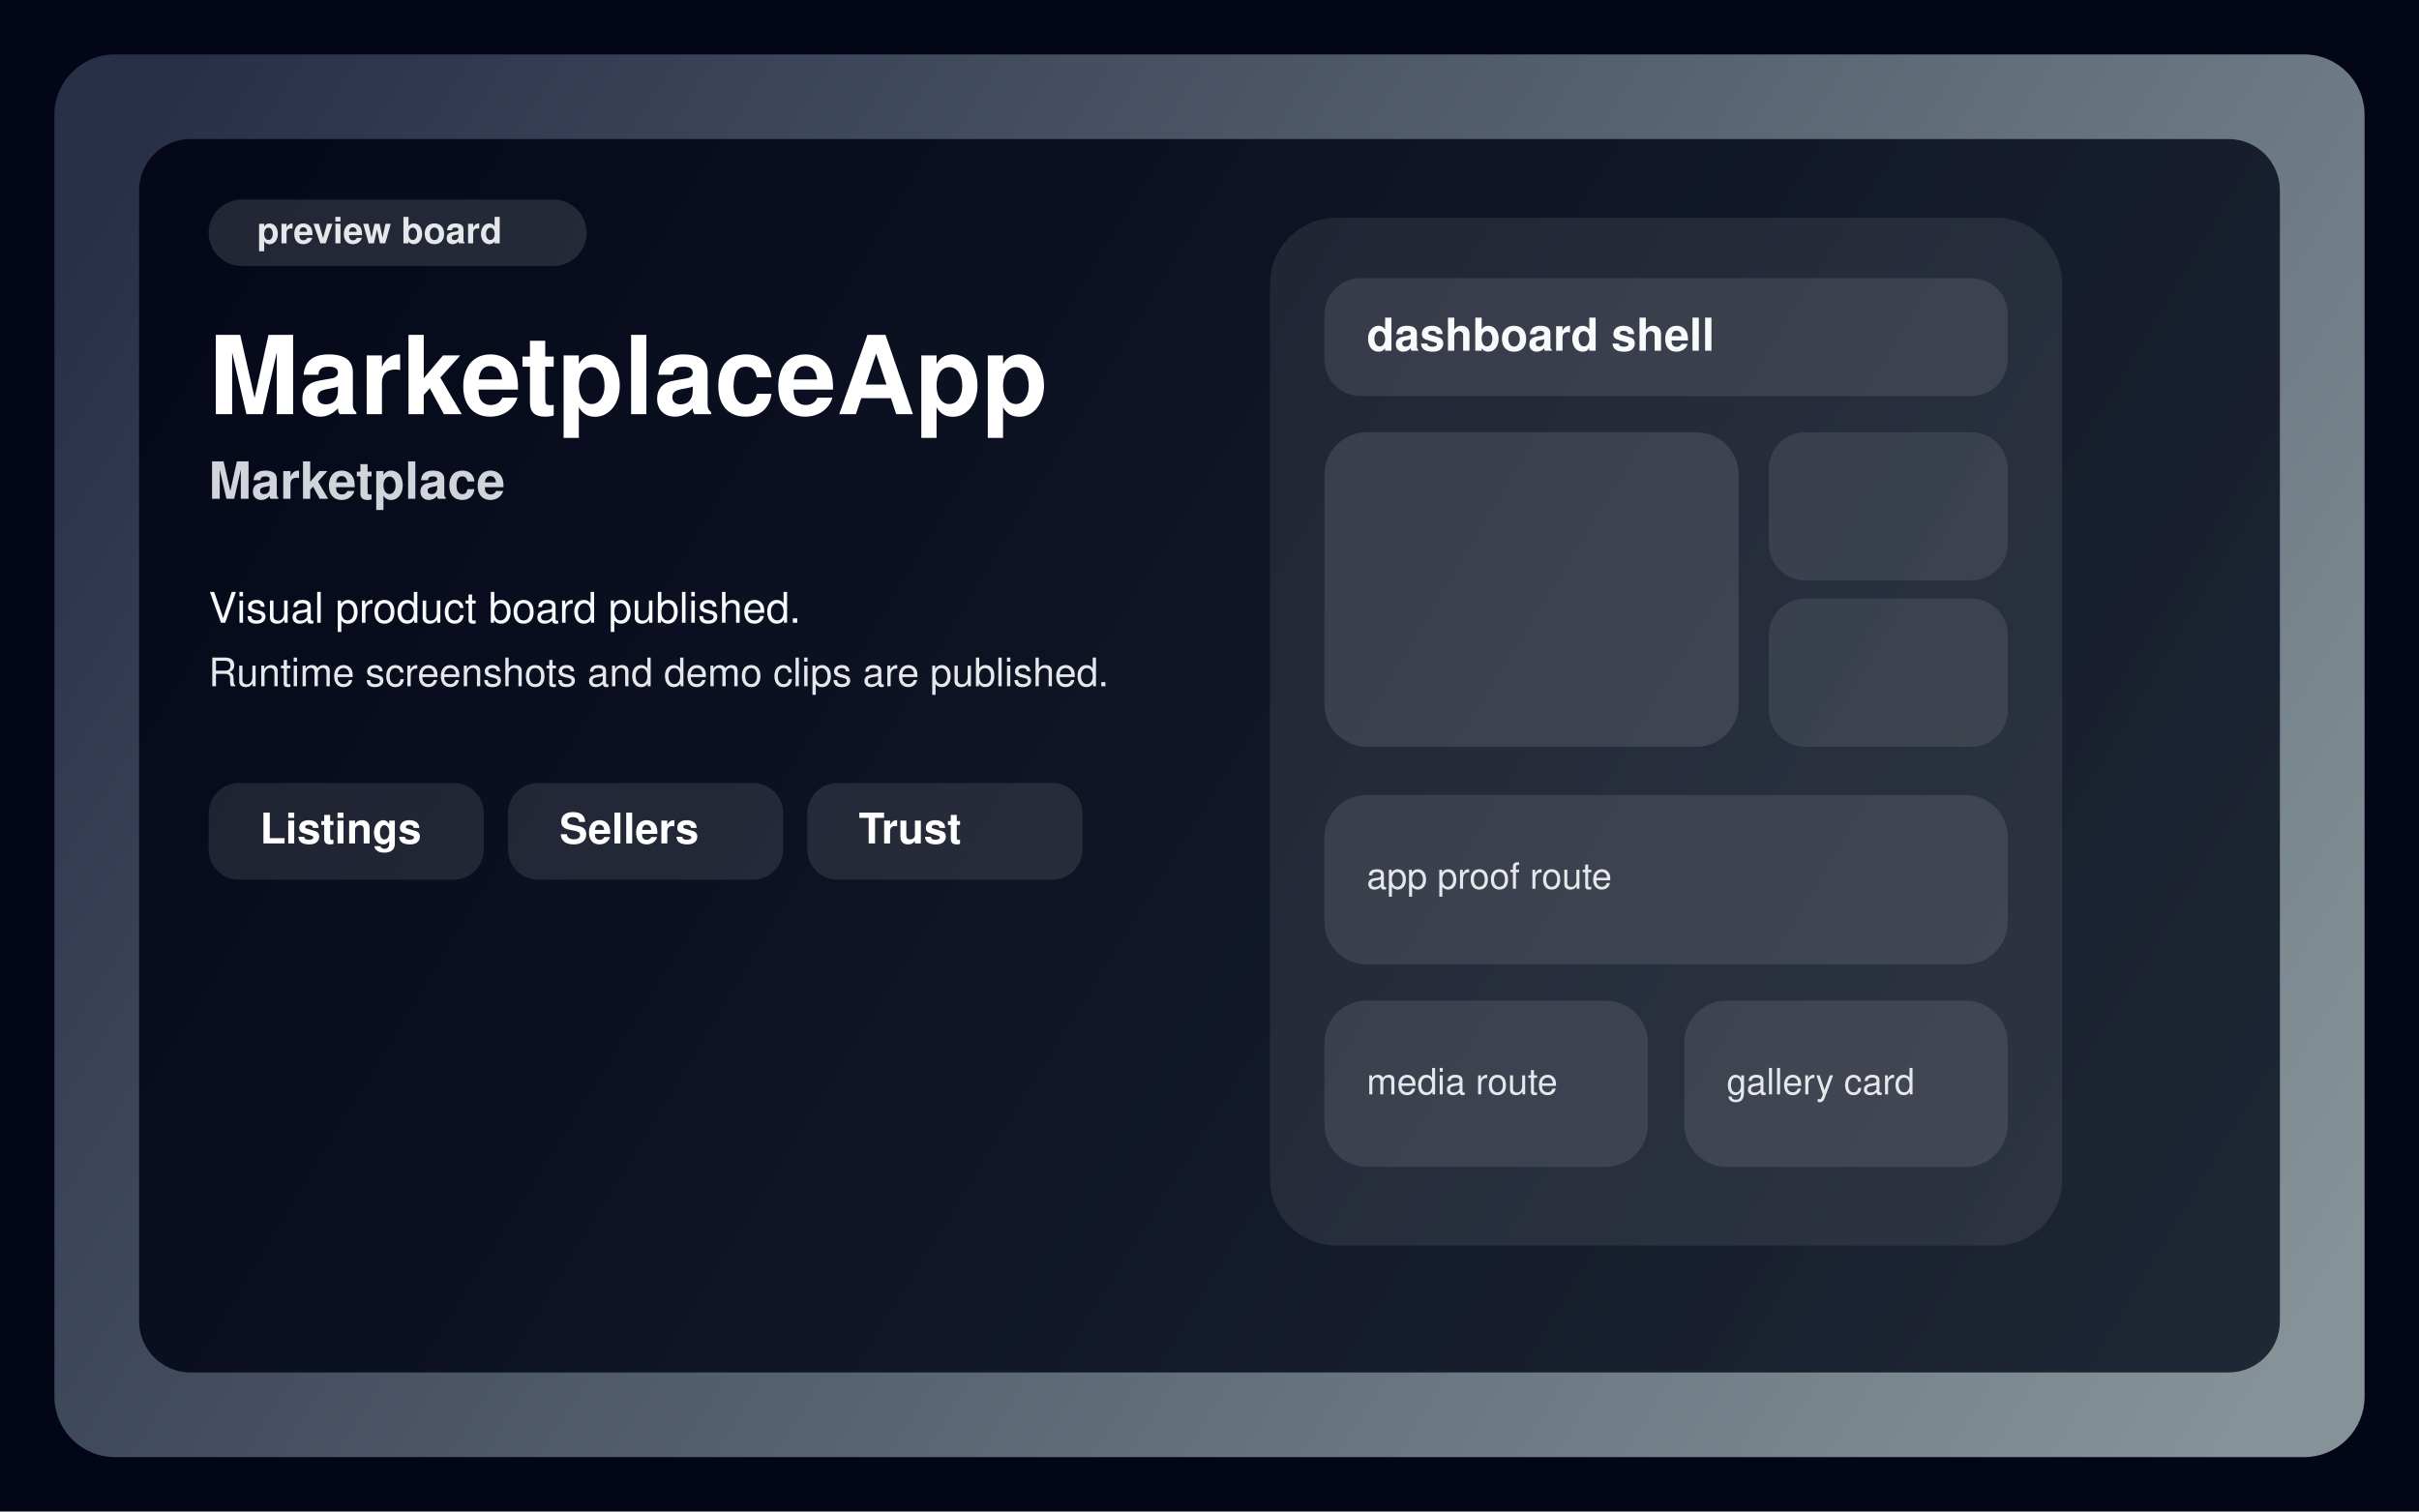
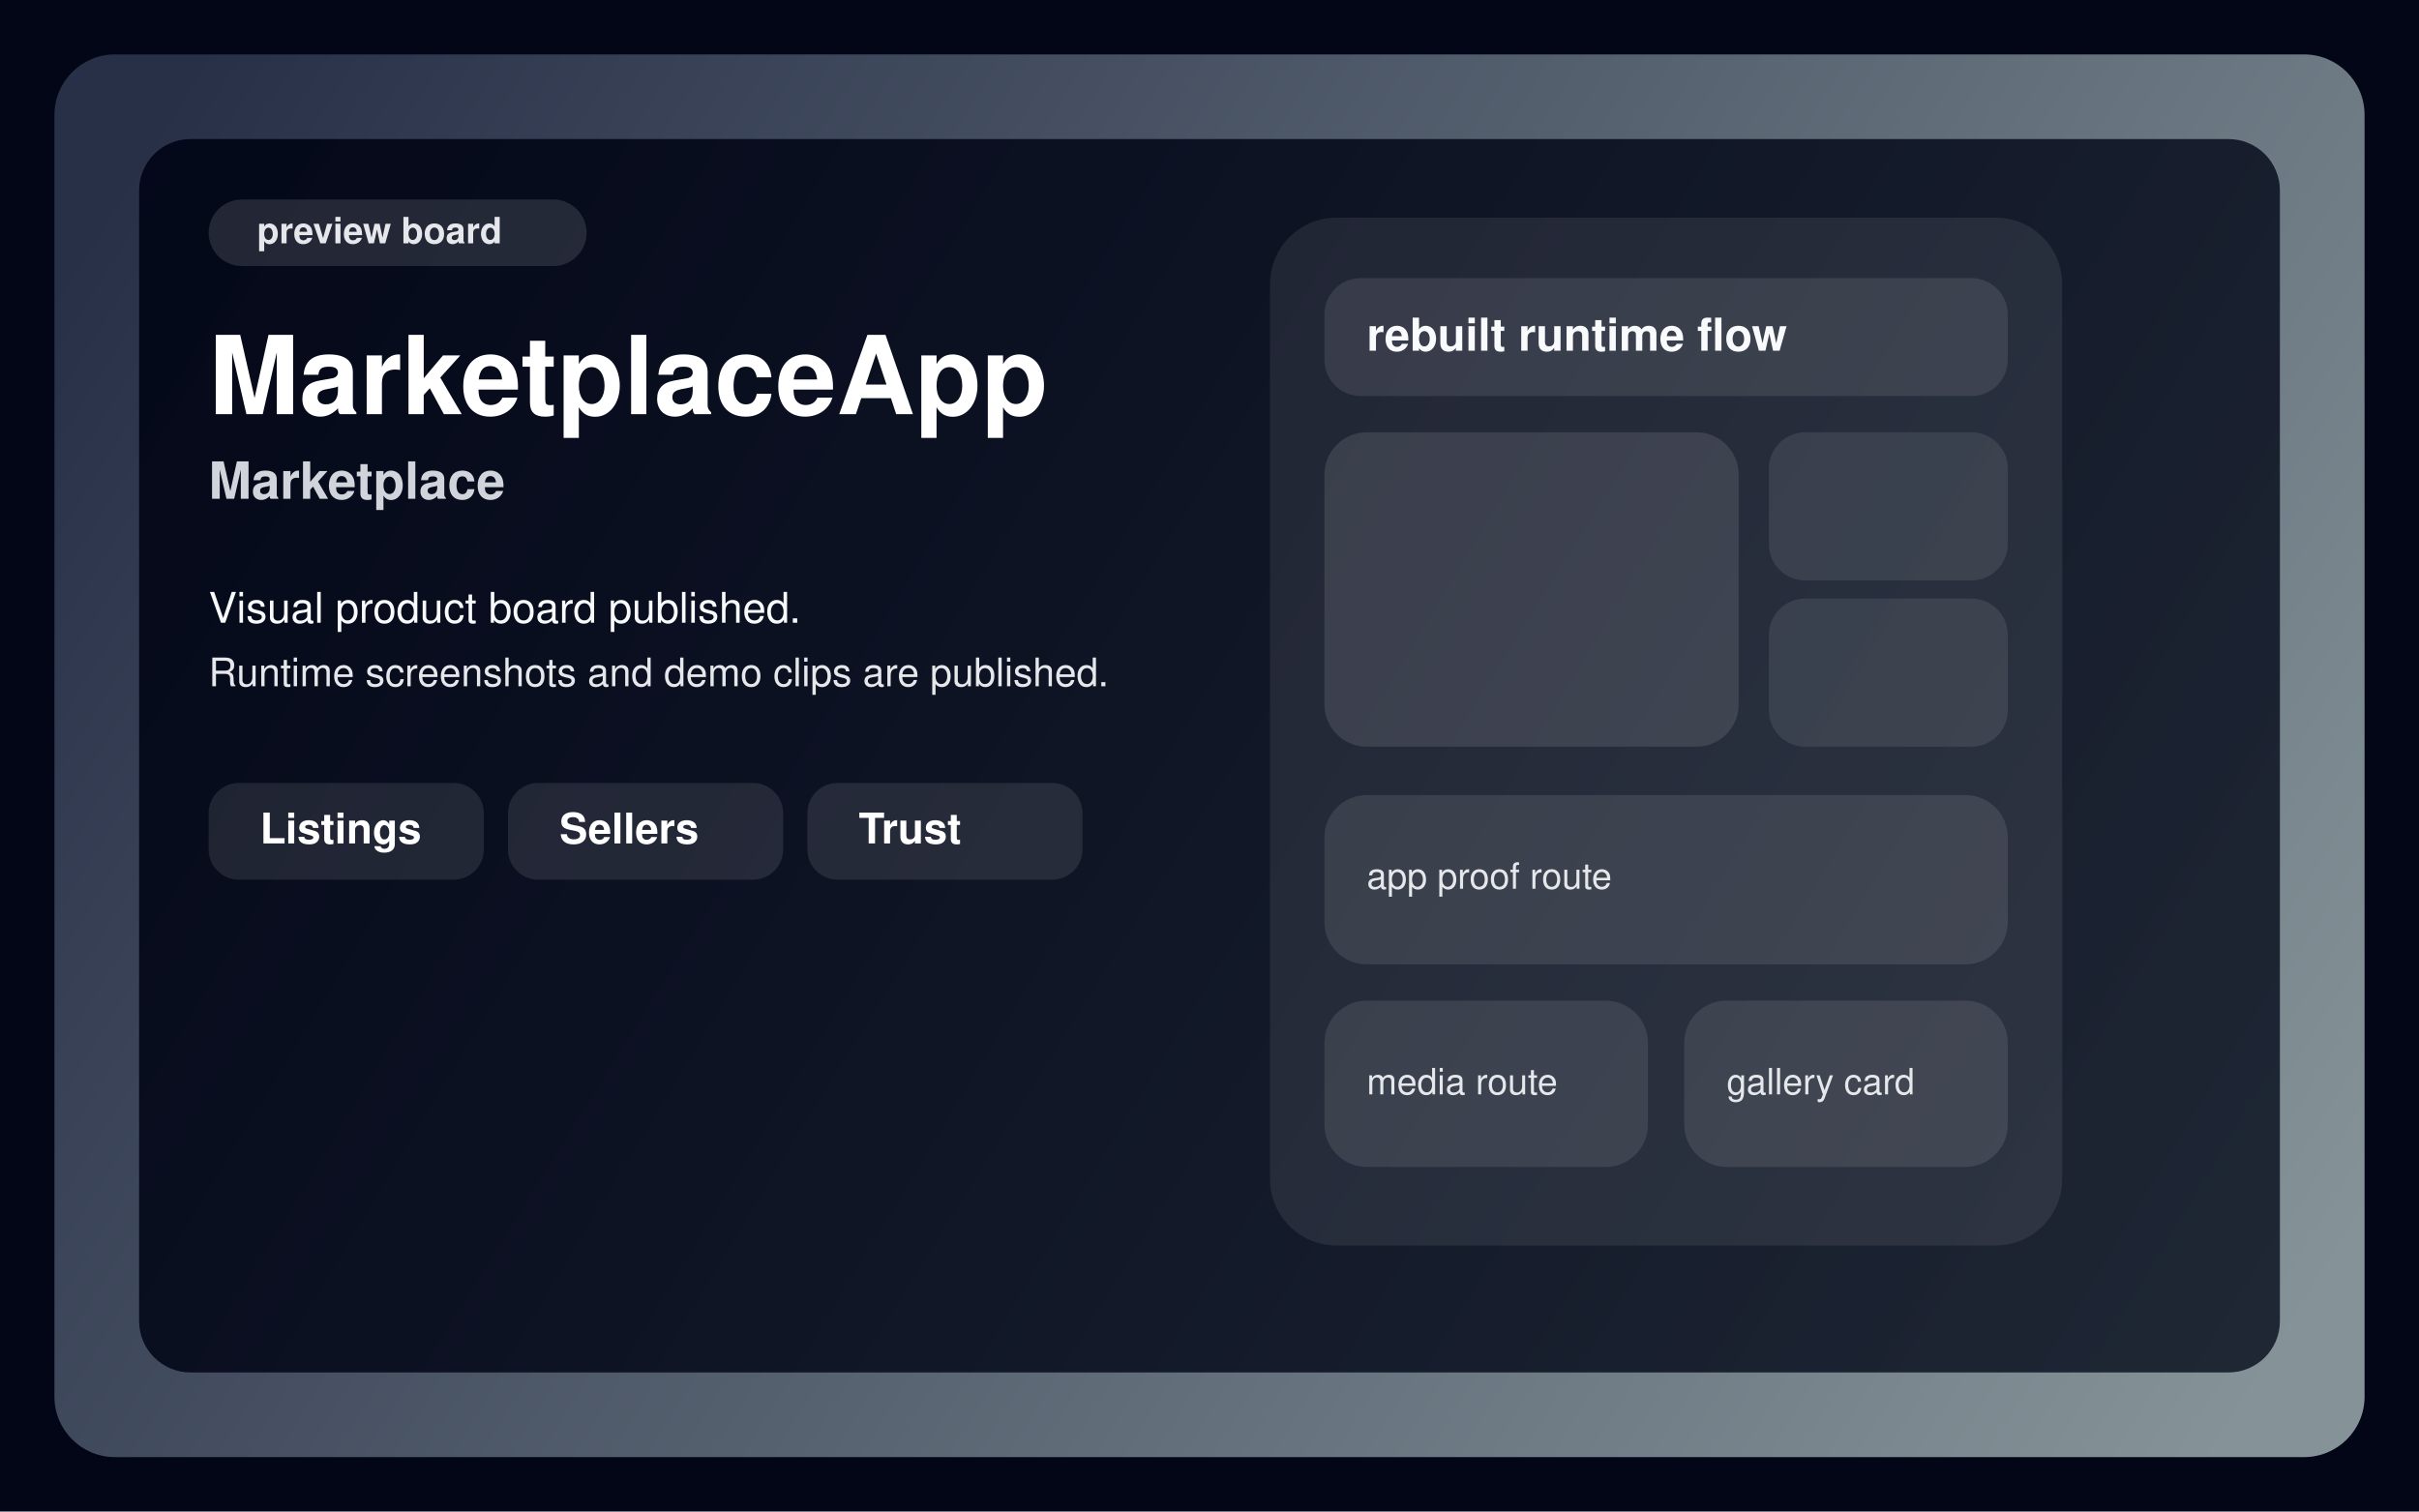
<svg xmlns="http://www.w3.org/2000/svg" width="1600" height="1000" viewBox="0 0 1600 1000" fill="none">
  <defs>
    <linearGradient id="bg" x1="110" y1="70" x2="1490" y2="930" gradientUnits="userSpaceOnUse">
      <stop stop-color="#283048" />
      <stop offset="1" stop-color="#859398" />
    </linearGradient>
    <linearGradient id="panel" x1="130" y1="104" x2="1460" y2="908" gradientUnits="userSpaceOnUse">
      <stop stop-color="#020617" stop-opacity="0.95" />
      <stop offset="1" stop-color="#111827" stop-opacity="0.88" />
    </linearGradient>
  </defs>
  <rect width="1600" height="1000" fill="#020617" />
  <rect x="36" y="36" width="1528" height="928" rx="40" fill="url(#bg)" />
  <rect x="92" y="92" width="1416" height="816" rx="34" fill="url(#panel)" />
  <rect x="138" y="132" width="250" height="44" rx="22" fill="white" fill-opacity="0.12" />
  <text x="170" y="161" fill="#E5E7EB" font-size="24" font-family="SF Pro Display, Helvetica, Arial, sans-serif" font-weight="700">preview board</text>
  <text x="138" y="274" fill="white" font-size="72" font-family="SF Pro Display, Helvetica, Arial, sans-serif" font-weight="800">MarketplaceApp</text>
  <text x="138" y="330" fill="#D1D5DB" font-size="34" font-family="SF Pro Display, Helvetica, Arial, sans-serif" font-weight="600">Marketplace</text>
  <text x="138" y="412" fill="#F8FAFC" font-size="28" font-family="SF Pro Display, Helvetica, Arial, sans-serif">Visual product board published.</text>
  <text x="138" y="454" fill="#E5E7EB" font-size="26" font-family="SF Pro Display, Helvetica, Arial, sans-serif">Runtime screenshots and demo clips are published.</text>
  <rect x="138" y="518" width="182" height="64" rx="20" fill="white" fill-opacity="0.10" />
  <text x="172" y="558" fill="white" font-size="28" font-family="SF Pro Display, Helvetica, Arial, sans-serif" font-weight="700">Listings</text>
  <rect x="336" y="518" width="182" height="64" rx="20" fill="white" fill-opacity="0.10" />
  <text x="370" y="558" fill="white" font-size="28" font-family="SF Pro Display, Helvetica, Arial, sans-serif" font-weight="700">Sellers</text>
  <rect x="534" y="518" width="182" height="64" rx="20" fill="white" fill-opacity="0.10" />
  <text x="568" y="558" fill="white" font-size="28" font-family="SF Pro Display, Helvetica, Arial, sans-serif" font-weight="700">Trust</text>
  <rect x="840" y="144" width="524" height="680" rx="44" fill="white" fill-opacity="0.08" />
  <rect x="876" y="184" width="452" height="78" rx="24" fill="white" fill-opacity="0.10" />
  <rect x="876" y="286" width="274" height="208" rx="28" fill="white" fill-opacity="0.11" />
  <rect x="1170" y="286" width="158" height="98" rx="24" fill="white" fill-opacity="0.09" />
  <rect x="1170" y="396" width="158" height="98" rx="24" fill="white" fill-opacity="0.09" />
  <rect x="876" y="526" width="452" height="112" rx="28" fill="white" fill-opacity="0.10" />
  <rect x="876" y="662" width="214" height="110" rx="28" fill="white" fill-opacity="0.10" />
  <rect x="1114" y="662" width="214" height="110" rx="28" fill="white" fill-opacity="0.10" />
-   <text x="904" y="232" fill="#F8FAFC" font-size="30" font-family="SF Pro Display, Helvetica, Arial, sans-serif" font-weight="700">dashboard shell</text>
+   <text x="904" y="232" fill="#F8FAFC" font-size="30" font-family="SF Pro Display, Helvetica, Arial, sans-serif" font-weight="700">rebuilt runtime flow</text>
  <text x="904" y="588" fill="#E5E7EB" font-size="24" font-family="SF Pro Display, Helvetica, Arial, sans-serif">app proof route</text>
  <text x="904" y="724" fill="#E5E7EB" font-size="24" font-family="SF Pro Display, Helvetica, Arial, sans-serif">media route</text>
  <text x="1142" y="724" fill="#E5E7EB" font-size="24" font-family="SF Pro Display, Helvetica, Arial, sans-serif">gallery card</text>
</svg>
